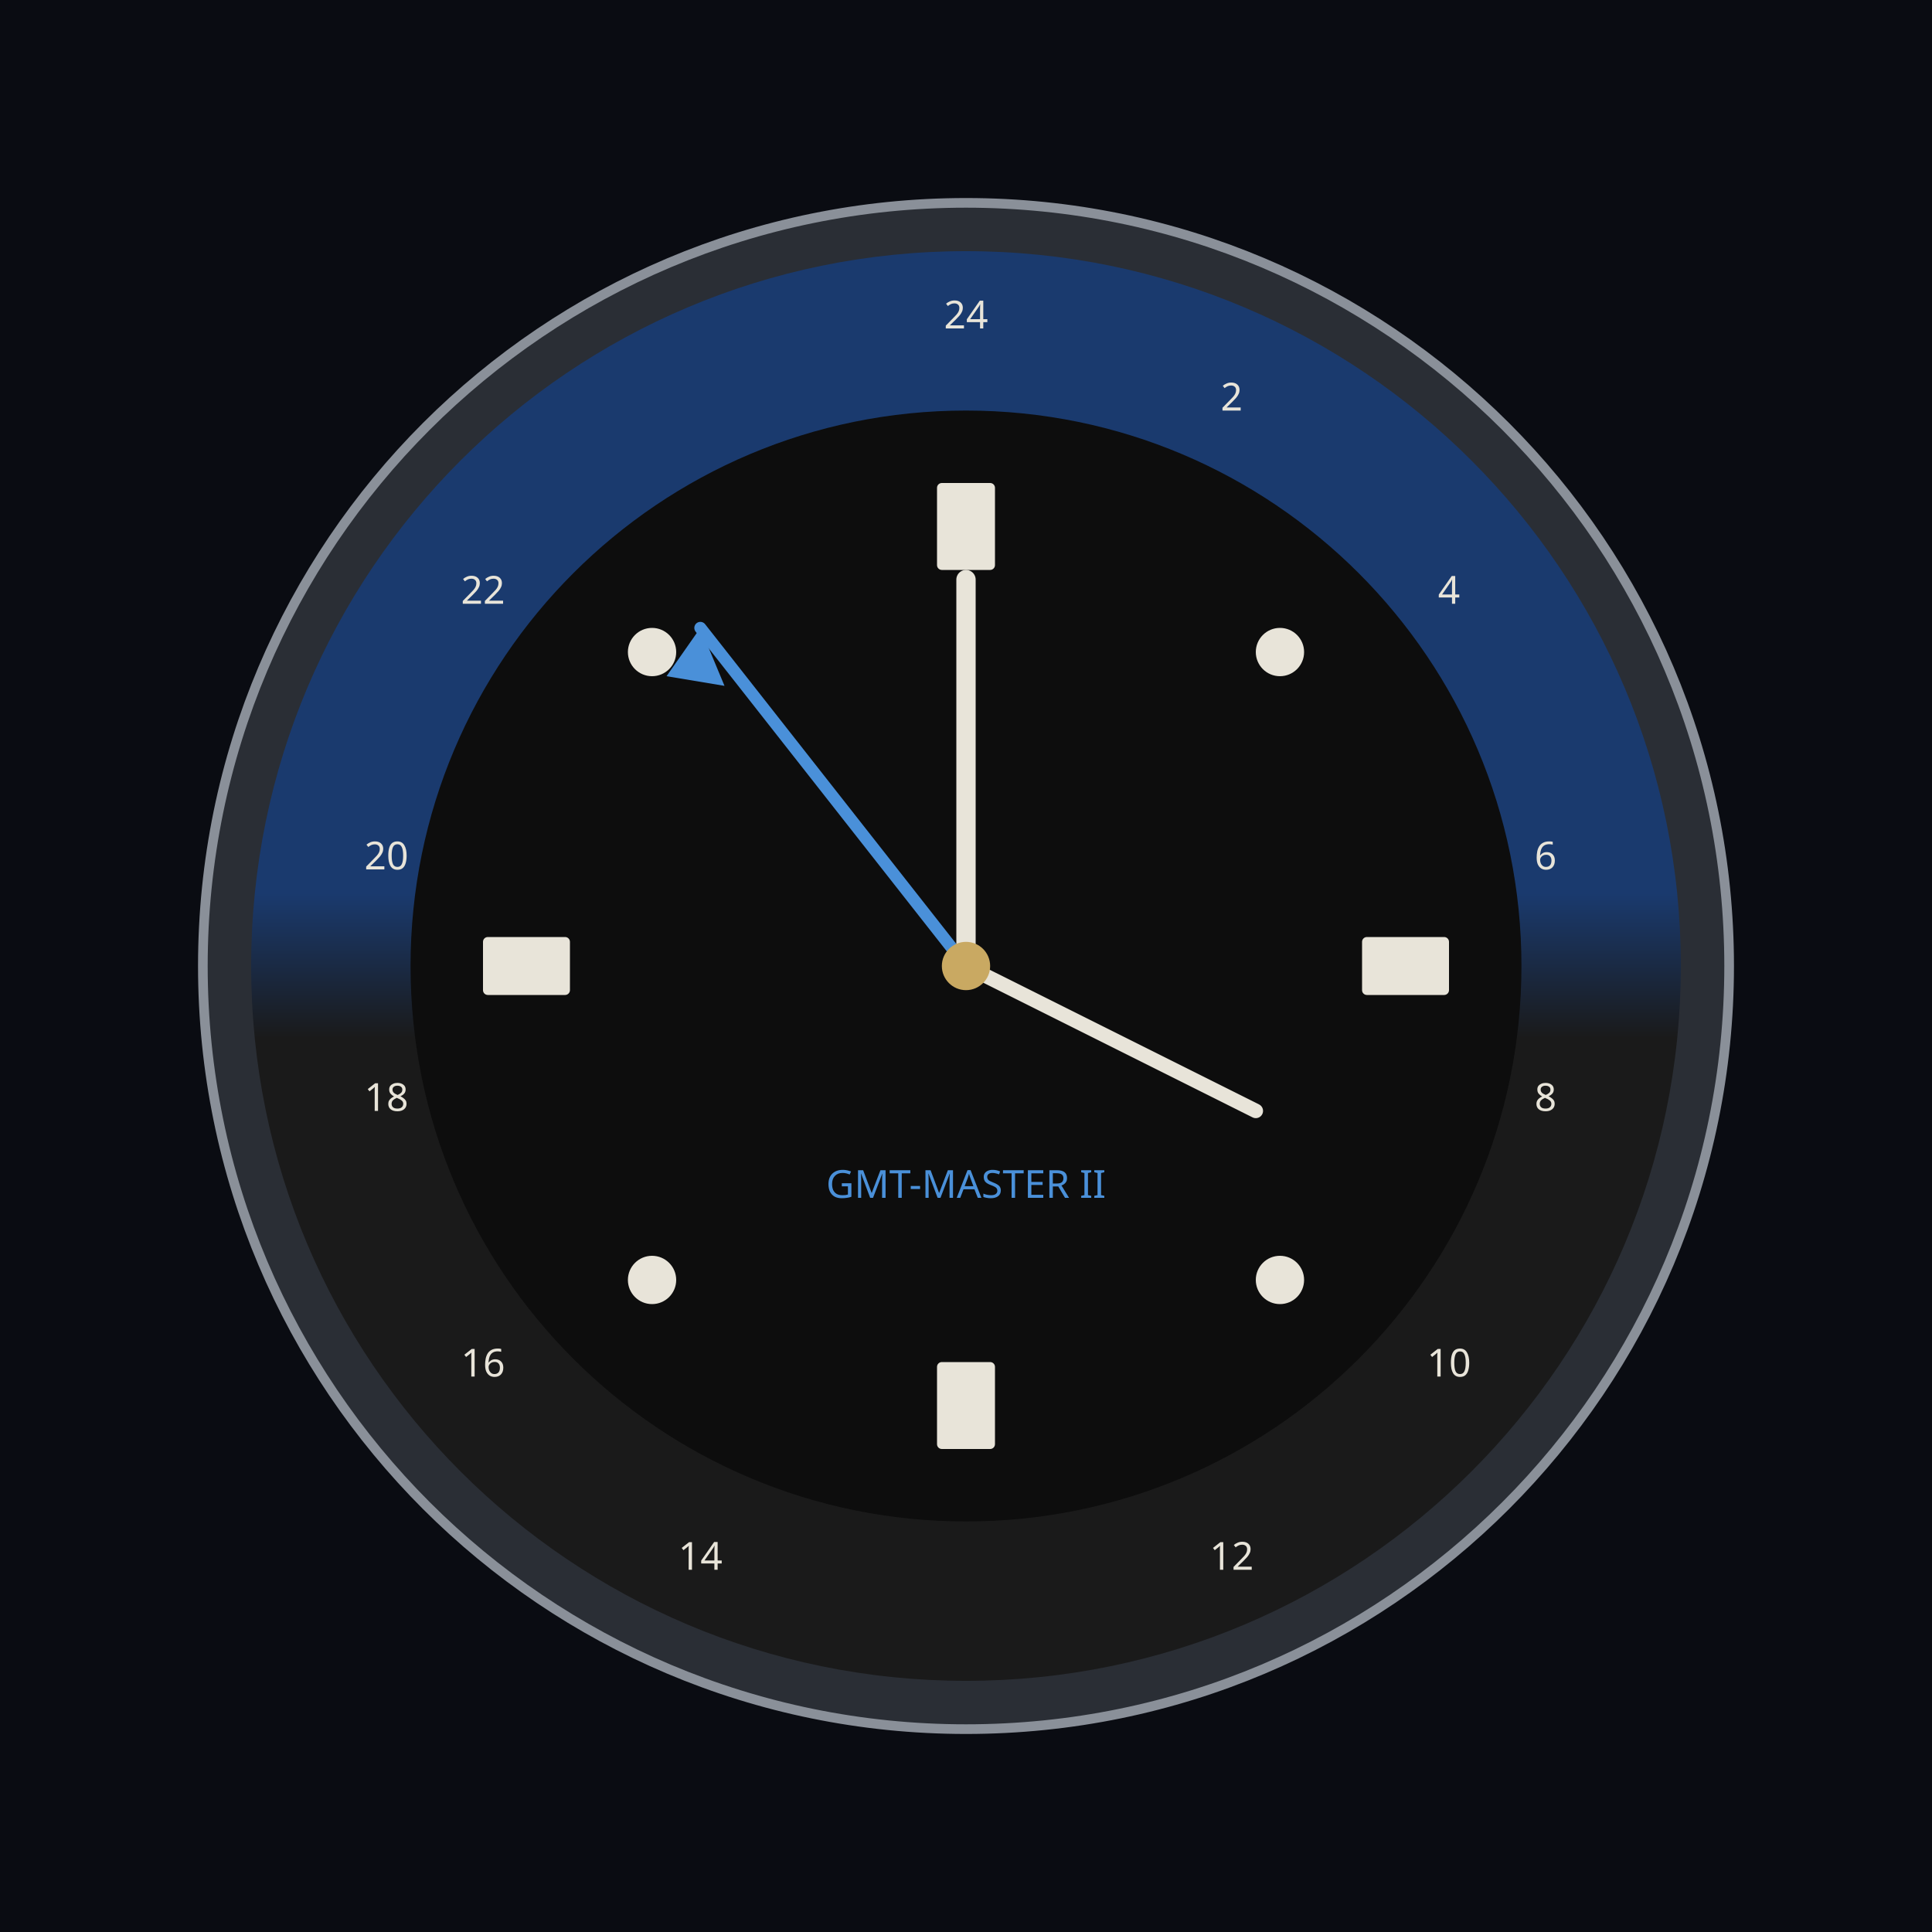
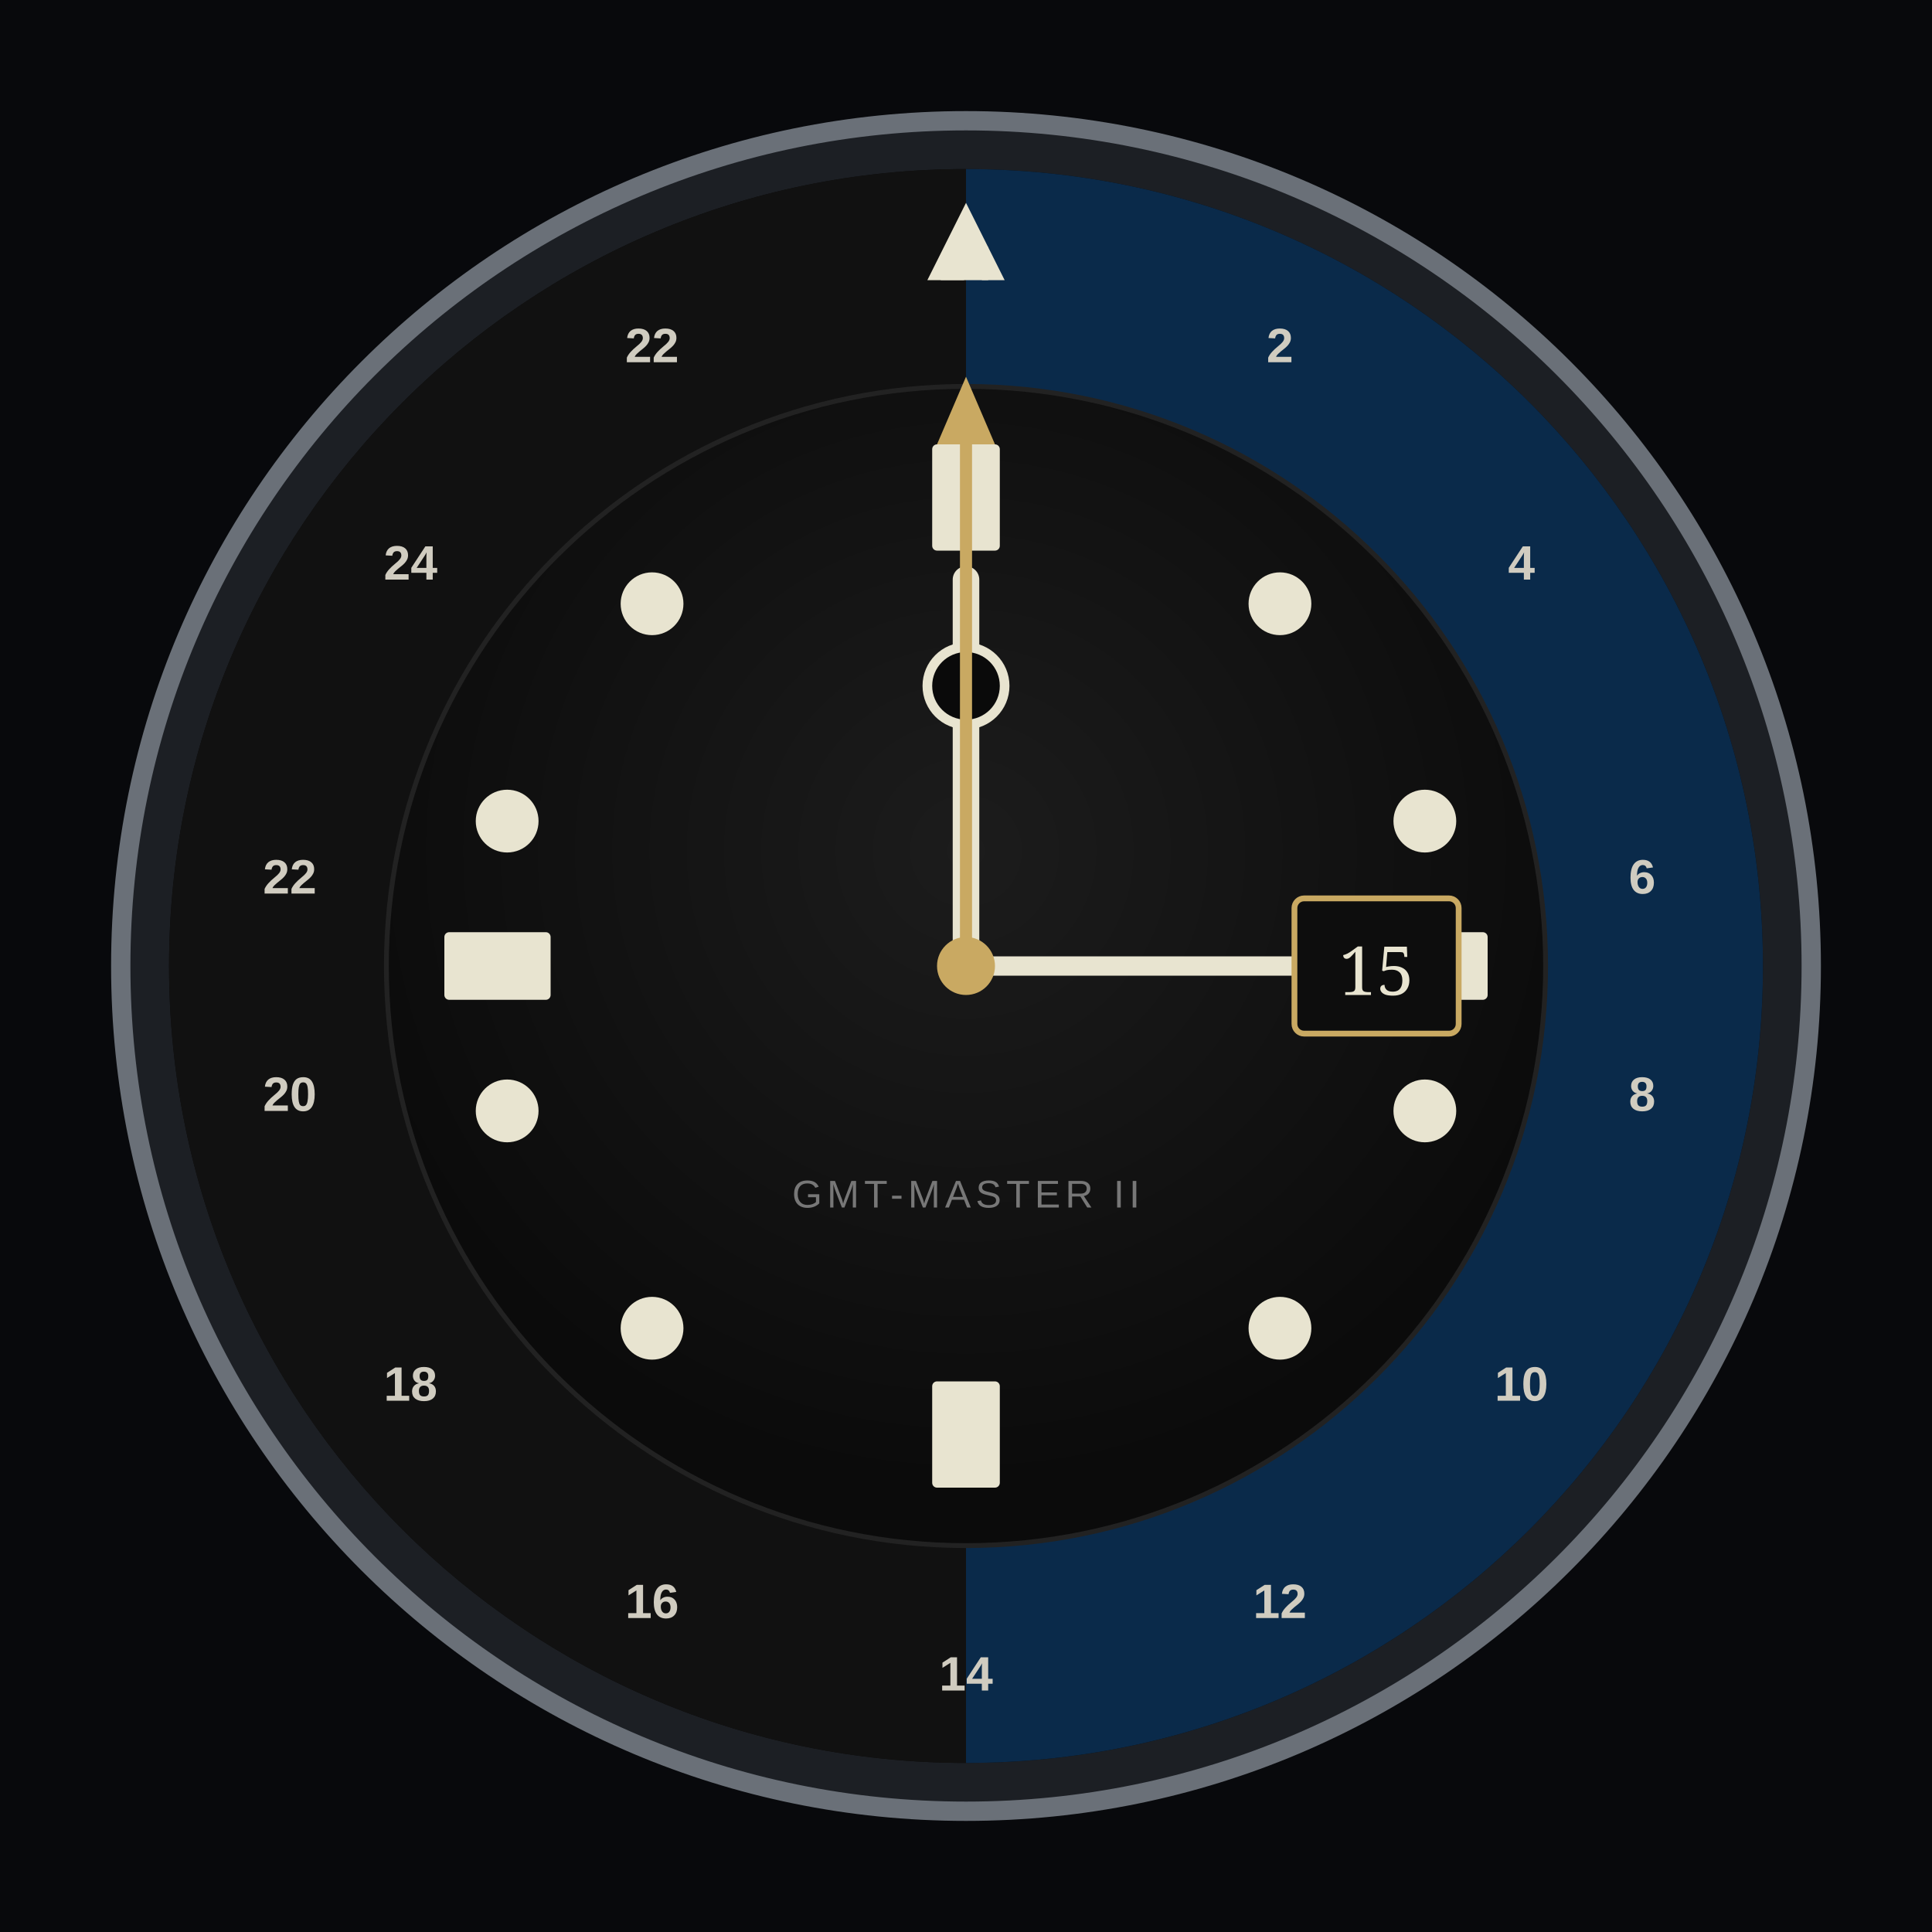
<svg xmlns="http://www.w3.org/2000/svg" viewBox="0 0 400 400">
-   <rect width="400" height="400" fill="#0a0c12" />
-   <circle cx="200" cy="200" r="158" fill="#2a2e35" stroke="#8a9099" stroke-width="2" />
  <defs>
-     <linearGradient id="batman" x1="0" y1="0" x2="0" y2="1">
-       <stop offset="0%" stop-color="#1a3a6e" />
-       <stop offset="45%" stop-color="#1a3a6e" />
-       <stop offset="55%" stop-color="#1a1a1a" />
-       <stop offset="100%" stop-color="#1a1a1a" />
-     </linearGradient>
+     <radialGradient id="dial" cx="50%" cy="40%" r="55%">
+       <stop offset="0%" stop-color="#1c1c1c" />
+       <stop offset="100%" stop-color="#0b0b0b" />
+     </radialGradient>
  </defs>
-   <circle cx="200" cy="200" r="148" fill="url(#batman)" />
-   <g fill="#e8e4d9" font-size="8" font-family="sans-serif" text-anchor="middle">
-     <text x="200" y="68">24</text>
-     <text x="255" y="85">2</text>
-     <text x="300" y="125">4</text>
-     <text x="320" y="180">6</text>
-     <text x="320" y="230">8</text>
-     <text x="300" y="285">10</text>
-     <text x="255" y="325">12</text>
-     <text x="145" y="325">14</text>
-     <text x="100" y="285">16</text>
-     <text x="80" y="230">18</text>
-     <text x="80" y="180">20</text>
-     <text x="100" y="125">22</text>
+   <rect width="400" height="400" fill="#08090c" />
+   <circle cx="200" cy="200" r="175" fill="#1c1f24" stroke="#6a7078" stroke-width="4" />
+   <circle cx="200" cy="200" r="165" fill="#0a0a0a" />
+   <path d="M200,35 A165,165 0 0,1 200,365" fill="#0a2a4a" />
+   <path d="M200,35 A165,165 0 0,0 200,365" fill="#111" />
+   <g fill="#d0ccc0" font-family="Arial, sans-serif" font-size="10" font-weight="600" text-anchor="middle">
+     <text x="200" y="58">24</text>
+     <text x="265" y="75">2</text>
+     <text x="315" y="120">4</text>
+     <text x="340" y="185">6</text>
+     <text x="340" y="230">8</text>
+     <text x="315" y="290">10</text>
+     <text x="265" y="335">12</text>
+     <text x="200" y="350">14</text>
+     <text x="135" y="335">16</text>
+     <text x="85" y="290">18</text>
+     <text x="60" y="230">20</text>
+     <text x="60" y="185">22</text>
+     <text x="85" y="120">24</text>
+     <text x="135" y="75">22</text>
  </g>
-   <circle cx="200" cy="200" r="115" fill="#0d0d0d" />
-   <g fill="#e8e4d9">
-     <rect x="194" y="100" width="12" height="18" rx="1" />
-     <rect x="194" y="282" width="12" height="18" rx="1" />
-     <rect x="100" y="194" width="18" height="12" rx="1" />
-     <rect x="282" y="194" width="18" height="12" rx="1" />
-     <circle cx="265" cy="135" r="5" />
-     <circle cx="265" cy="265" r="5" />
-     <circle cx="135" cy="265" r="5" />
-     <circle cx="135" cy="135" r="5" />
+   <polygon points="200,42 208,58 192,58" fill="#e8e4d0" />
+   <circle cx="200" cy="200" r="120" fill="url(#dial)" stroke="#222" stroke-width="1" />
+   <g fill="#e8e4d0">
+     <rect x="193" y="92" width="14" height="22" rx="1" />
+     <rect x="193" y="286" width="14" height="22" rx="1" />
+     <rect x="92" y="193" width="22" height="14" rx="1" />
+     <rect x="286" y="193" width="22" height="14" rx="1" />
+     <circle cx="265" cy="125" r="6.5" />
+     <circle cx="295" cy="170" r="6.5" />
+     <circle cx="295" cy="230" r="6.5" />
+     <circle cx="265" cy="275" r="6.5" />
+     <circle cx="135" cy="275" r="6.5" />
+     <circle cx="105" cy="230" r="6.5" />
+     <circle cx="105" cy="170" r="6.5" />
+     <circle cx="135" cy="125" r="6.5" />
  </g>
-   <line x1="200" y1="200" x2="145" y2="130" stroke="#4a90d9" stroke-width="2.5" stroke-linecap="round" />
-   <polygon points="145,130 150,142 138,140" fill="#4a90d9" />
-   <line x1="200" y1="200" x2="200" y2="120" stroke="#e8e4d9" stroke-width="4" stroke-linecap="round" />
-   <line x1="200" y1="200" x2="260" y2="230" stroke="#e8e4d9" stroke-width="3" stroke-linecap="round" />
-   <circle cx="200" cy="200" r="5" fill="#c9a962" />
-   <text x="200" y="248" text-anchor="middle" fill="#4a90d9" font-size="8" font-family="sans-serif">GMT-MASTER II</text>
+   <line x1="200" y1="200" x2="200" y2="120" stroke="#e8e4d0" stroke-width="5.5" stroke-linecap="round" />
+   <circle cx="200" cy="142" r="8" fill="#0a0a0a" stroke="#e8e4d0" stroke-width="2" />
+   <line x1="200" y1="200" x2="270" y2="200" stroke="#e8e4d0" stroke-width="4" stroke-linecap="round" />
+   <line x1="200" y1="200" x2="200" y2="85" stroke="#c9a962" stroke-width="2.5" />
+   <polygon points="200,78 206,92 194,92" fill="#c9a962" />
+   <circle cx="200" cy="200" r="6" fill="#c9a962" />
+   <rect x="268" y="186" width="34" height="28" rx="2" fill="#0d0d0d" stroke="#c9a962" stroke-width="1.2" />
+   <text x="285" y="206" text-anchor="middle" fill="#e8e4d0" font-size="14" font-family="Georgia, serif">15</text>
+   <text x="200" y="250" text-anchor="middle" fill="#777" font-size="8" font-family="Arial, sans-serif" letter-spacing="1">GMT-MASTER II</text>
</svg>
